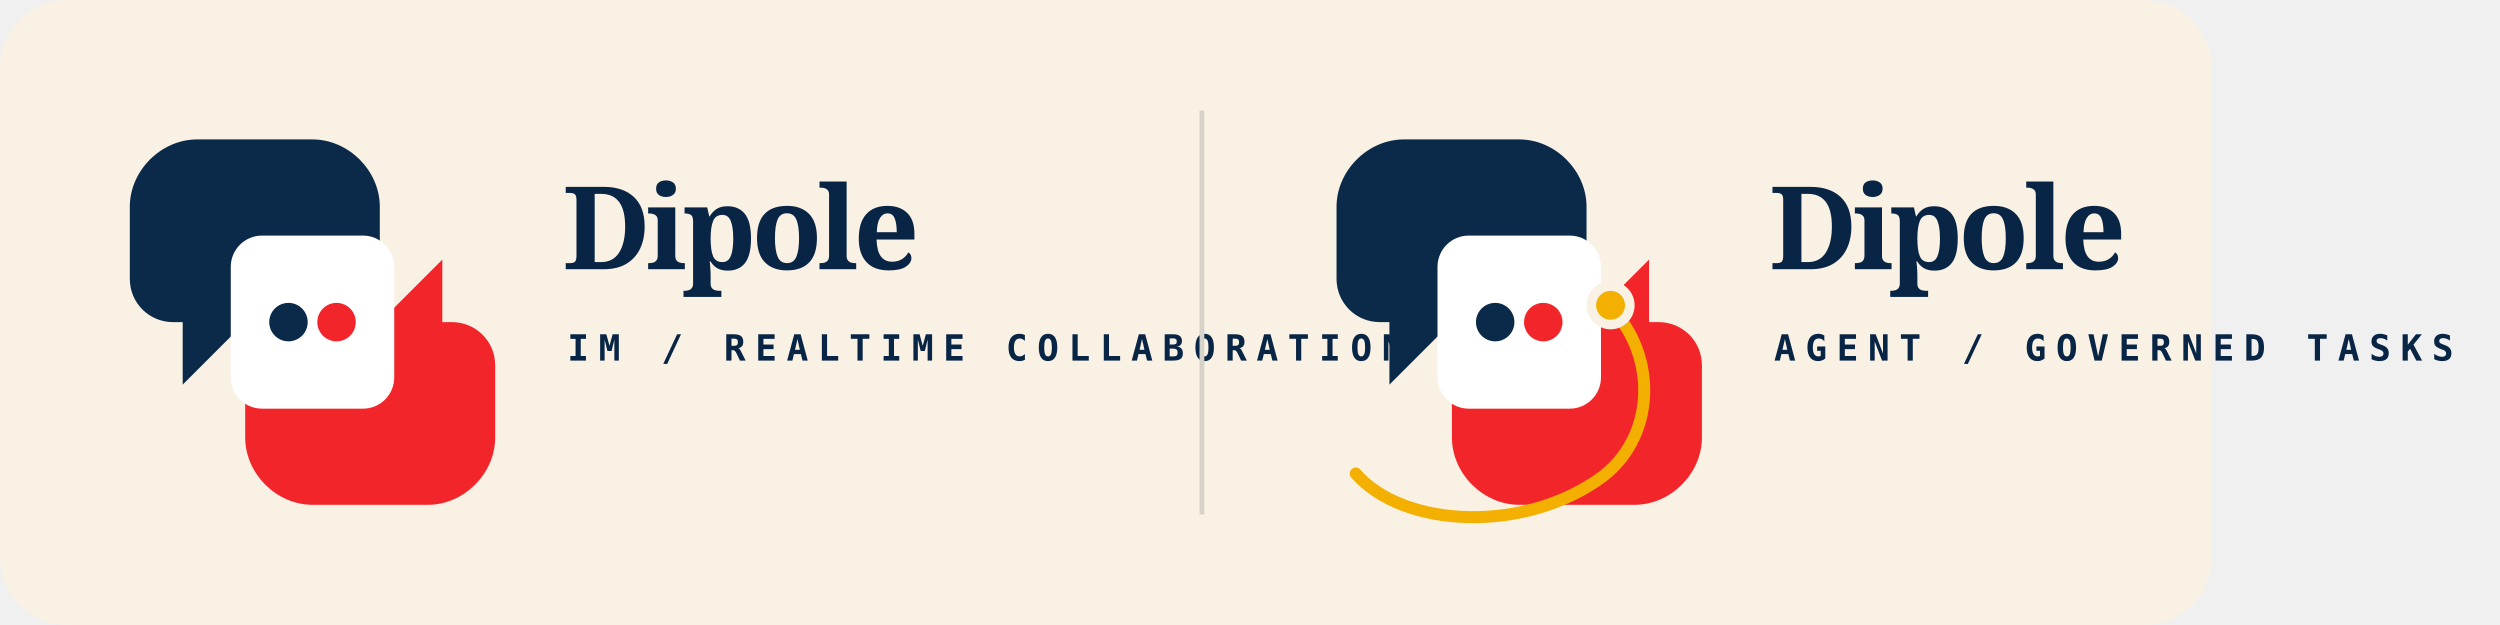
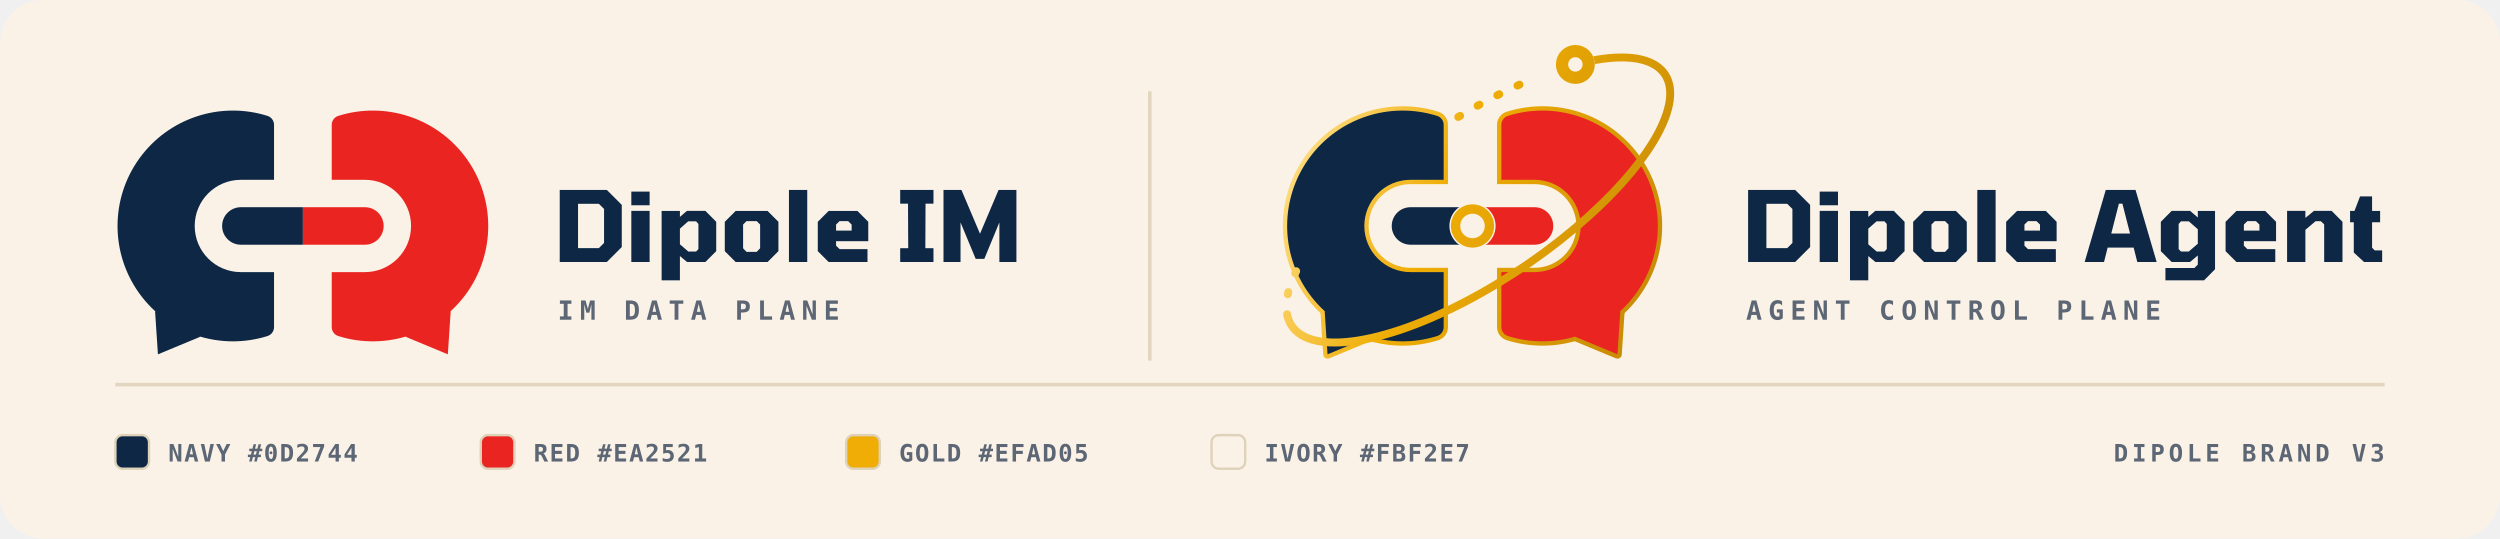
- <svg xmlns="http://www.w3.org/2000/svg" viewBox="0 0 1040 260" role="img" aria-labelledby="title desc">
-   <rect width="920" height="260" rx="28" fill="#F8F1E4" />
-   <g transform="translate(54 58)">
-     <path fill="#0B2A4A" d="M0 28C0 13 13 0 28 0h48c15 0 28 13 28 28v20c0 15-13 28-28 28H48L22 102V76H18C8 76 0 68 0 58z" />
-     <path fill="#F2262A" d="M152 124c0 15-13 28-28 28H76c-15 0-28-13-28-28v-20c0-15 13-28 28-28h28l26-26v26h4c10 0 18 8 18 18z" />
-     <rect x="42" y="40" width="68" height="72" rx="13" fill="#fff" />
-     <circle cx="66" cy="76" r="8" fill="#0B2A4A" />
-     <circle cx="86" cy="76" r="8" fill="#F2262A" />
+ <svg xmlns="http://www.w3.org/2000/svg" viewBox="0 0 1040 224" role="img" aria-labelledby="dp-lock-title dp-lock-desc">
+   <rect width="1040" height="224" rx="18" fill="#FBF2E7" />
+   <g transform="translate(48 43.6) scale(0.3)">
+     <defs>
+       <mask id="dp-slot-im" maskUnits="userSpaceOnUse" x="-10" y="-10" width="540" height="374">
+         <rect x="-10" y="-10" width="540" height="374" fill="#fff" />
+         <rect x="110" y="104" width="300" height="128" rx="64" fill="#000" />
+       </mask>
+     </defs>
+     <g mask="url(#dp-slot-im)">
+       <path fill="#0D2744" d="M220 27.74a13 13 0 0 0 -9.11 -12.4A160 160 0 1 0 210.89 320.66a13 13 0 0 0 9.11 -12.4Z" />
+       <path fill="#0D2744" d="M55 286L59 346L118 321.5Z" />
+       <path fill="#EA2521" d="M300 27.74a13 13 0 0 1 9.11 -12.4A160 160 0 1 1 309.11 320.66a13 13 0 0 1 -9.11 -12.4Z" />
+       <path fill="#EA2521" d="M465 286L461 346L402 321.5Z" />
+     </g>
+     <g>
+       <path fill="#0D2744" d="M260 142H174a26 26 0 0 0 0 52H260Z" />
+       <path fill="#EA2521" d="M260 142H346a26 26 0 0 1 0 52H260Z" />
+     </g>
  </g>
-   <g fill="#092545" transform="translate(234 0)">
-     <text x="0" y="112" font-family="Georgia, serif" font-size="48" font-weight="700" letter-spacing="-2">Dipole</text>
-     <text x="2" y="150" font-family="ui-monospace, SFMono-Regular, monospace" font-size="15" font-weight="700" letter-spacing="4">IM / REALTIME COLLABORATION</text>
+   <g transform="translate(230 109) scale(0.3)" fill="#0D2744">
+     <path d="M74.76 0L9.5 0L9.5 -100L74.76 -100L95.52 -79.24L95.52 -20.76L74.76 0M34.87 -80.73L34.87 -19.27L63.77 -19.27L70.96 -26.46L70.96 -73.54L63.77 -80.73L34.87 -80.73M134.14 -78.7L108.77 -78.7L108.77 -97.69L134.14 -97.69L134.14 -78.7M134.14 0L108.77 0L108.77 -70.96L134.14 -70.96L134.14 0M176.15 25.37L150.78 25.37L150.78 -70.83L176.15 -70.83L176.15 -62.55L185.92 -70.96L211.43 -70.96L226.49 -55.77L226.49 -15.06L211.43 0L186.06 0L176.15 -8.28L176.15 25.37M176.15 -24.56L187.82 -14.52L198.54 -14.52L201.8 -17.91L201.8 -52.78L198.54 -56.45L187.69 -56.45L176.15 -46.27L176.15 -24.56M297.68 0L253.45 0L238.38 -15.06L238.38 -55.77L253.45 -70.83L297.68 -70.83L312.74 -55.77L312.74 -15.06L297.68 0M263.76 -19L268.51 -14.11L282.62 -14.11L287.37 -19L287.37 -51.97L282.62 -56.72L268.51 -56.72L263.76 -51.97L263.76 -19M352.72 0L327.34 0L327.34 -100L352.72 -100L352.72 0M436.25 0L382.38 0L367.32 -15.06L367.32 -55.77L382.38 -70.83L422.27 -70.83L437.33 -55.77L437.33 -28.9L392.69 -28.9L392.69 -22.66L397.58 -17.91L436.25 -17.91L436.25 0M392.69 -51.97L392.69 -43.55L414.27 -43.55L414.27 -51.97L409.38 -56.72L397.58 -56.72L392.69 -51.97M527.74 0L481.6 0L481.6 -19.13L492.73 -19.13L492.46 -80.87L481.6 -80.87L481.6 -100L527.74 -100L527.74 -80.87L516.74 -80.87L516.47 -19.13L527.74 -19.13L527.74 0M565.27 0L541.66 0L541.66 -100L566.49 -100L592.27 -39.21L618.05 -100L642.75 -100L642.75 0L619.14 0L619.14 -54.95L598.24 -4.34L586.3 -4.34L565.27 -54.95L565.27 0" />
  </g>
-   <path d="M500 46v168" stroke="#D8D3C8" stroke-width="2" />
-   <g transform="translate(556 58)">
-     <path fill="#0B2A4A" d="M0 28C0 13 13 0 28 0h48c15 0 28 13 28 28v20c0 15-13 28-28 28H48L22 102V76H18C8 76 0 68 0 58z" />
-     <path fill="#F2262A" d="M152 124c0 15-13 28-28 28H76c-15 0-28-13-28-28v-20c0-15 13-28 28-28h28l26-26v26h4c10 0 18 8 18 18z" />
-     <rect x="42" y="40" width="68" height="72" rx="13" fill="#fff" />
-     <circle cx="66" cy="76" r="8" fill="#0B2A4A" />
-     <circle cx="86" cy="76" r="8" fill="#F2262A" />
-     <path d="M8 139c20 23 71 25 103 1 23-18 22-53 1-72" fill="none" stroke="#F4B000" stroke-linecap="round" stroke-width="5" />
-     <circle cx="114" cy="69" r="8" fill="#F4B000" stroke="#F8F1E4" stroke-width="4" />
+   <text x="232" y="133" fill="#5C6675" font-family="ui-monospace, SFMono-Regular, Menlo, monospace" font-size="11" font-weight="600" letter-spacing="2.6">IM DATA PLANE</text>
+   <g transform="translate(534.56 43.6) scale(0.3)">
+     <defs>
+       <mask id="dp-slot-agent" maskUnits="userSpaceOnUse" x="-10" y="-10" width="540" height="374">
+         <rect x="-10" y="-10" width="540" height="374" fill="#fff" />
+         <rect x="110" y="104" width="300" height="128" rx="64" fill="#000" />
+       </mask>
+       <mask id="dp-slot-rim-agent" maskUnits="userSpaceOnUse" x="-10" y="-10" width="540" height="374">
+         <rect x="-10" y="-10" width="540" height="374" fill="#fff" />
+         <rect x="116" y="110" width="288" height="116" rx="58" fill="#000" />
+       </mask>
+       <mask id="dp-node-agent" maskUnits="userSpaceOnUse" x="-10" y="-10" width="540" height="374">
+         <rect x="-10" y="-10" width="540" height="374" fill="#fff" />
+         <circle cx="260" cy="168" r="32" fill="#000" />
+       </mask>
+       <linearGradient id="dp-gold-sheen" gradientUnits="userSpaceOnUse" x1="20" y1="20" x2="470" y2="330" gradientTransform="rotate(-12 260 168)">
+         <stop offset="0" stop-color="#FFDF88" />
+         <stop offset=".42" stop-color="#EFAD05" />
+         <stop offset="1" stop-color="#C88C06" />
+       </linearGradient>
+     </defs>
+     <g mask="url(#dp-slot-rim-agent)" fill="url(#dp-gold-sheen)" stroke="url(#dp-gold-sheen)" stroke-width="12" stroke-linejoin="round">
+       <path d="M220 27.74a13 13 0 0 0 -9.11 -12.4A160 160 0 1 0 210.89 320.66a13 13 0 0 0 9.11 -12.4Z" />
+       <path d="M55 286L59 346L118 321.5Z" />
+       <path d="M300 27.74a13 13 0 0 1 9.11 -12.4A160 160 0 1 1 309.11 320.66a13 13 0 0 1 -9.11 -12.4Z" />
+       <path d="M465 286L461 346L402 321.5Z" />
+     </g>
+     <g mask="url(#dp-slot-agent)">
+       <path fill="#0D2744" d="M220 27.74a13 13 0 0 0 -9.11 -12.4A160 160 0 1 0 210.89 320.66a13 13 0 0 0 9.11 -12.4Z" />
+       <path fill="#0D2744" d="M55 286L59 346L118 321.5Z" />
+       <path fill="#EA2521" d="M300 27.74a13 13 0 0 1 9.11 -12.4A160 160 0 1 1 309.11 320.66a13 13 0 0 1 -9.11 -12.4Z" />
+       <path fill="#EA2521" d="M465 286L461 346L402 321.5Z" />
+     </g>
+     <g mask="url(#dp-node-agent)">
+       <path fill="#0D2744" d="M260 142H174a26 26 0 0 0 0 52H260Z" />
+       <path fill="#EA2521" d="M260 142H346a26 26 0 0 1 0 52H260Z" />
+     </g>
+     <defs>
+       <mask id="dp-orbit" maskUnits="userSpaceOnUse" x="-12" y="-89" width="558" height="455">
+         <rect x="-12" y="-89" width="558" height="455" fill="#fff" />
+         <circle cx="402.63" cy="-55.99" r="27" fill="#000" />
+       </mask>
+     </defs>
+     <g mask="url(#dp-orbit)" fill="none" stroke="url(#dp-gold-sheen)" stroke-width="11" stroke-linecap="round">
+       <path d="M4.21 295.81A312 112 -34 1 0 394.53 -53.74" />
+       <path d="M325.1 -27.94A312 112 -34 0 0 223.57 27.2" stroke-dasharray="3 28" />
+       <path d="M15.46 230.75A312 112 -34 0 0 5.6 299.57" stroke-dasharray="3 28" />
+     </g>
+     <circle cx="402.63" cy="-55.99" r="18.5" fill="none" stroke="url(#dp-gold-sheen)" stroke-width="17" />
+     <circle cx="260" cy="168" r="23.5" fill="none" stroke="url(#dp-gold-sheen)" stroke-width="13" />
  </g>
-   <g fill="#092545" transform="translate(736 0)">
-     <text x="0" y="112" font-family="Georgia, serif" font-size="48" font-weight="700" letter-spacing="-2">Dipole</text>
-     <text x="2" y="150" font-family="ui-monospace, SFMono-Regular, monospace" font-size="15" font-weight="700" letter-spacing="4">AGENT / GOVERNED TASKS</text>
+   <g transform="translate(724.36 109) scale(0.3)" fill="#0D2744">
+     <path d="M74.76 0L9.5 0L9.5 -100L74.76 -100L95.52 -79.24L95.52 -20.76L74.76 0M34.87 -80.73L34.87 -19.27L63.77 -19.27L70.96 -26.46L70.96 -73.54L63.77 -80.73L34.87 -80.73M134.14 -78.7L108.77 -78.7L108.77 -97.69L134.14 -97.69L134.14 -78.7M134.14 0L108.77 0L108.77 -70.96L134.14 -70.96L134.14 0M176.15 25.37L150.78 25.37L150.78 -70.83L176.15 -70.83L176.15 -62.55L185.92 -70.96L211.43 -70.96L226.49 -55.77L226.49 -15.06L211.43 0L186.06 0L176.15 -8.28L176.15 25.37M176.15 -24.56L187.82 -14.52L198.54 -14.52L201.8 -17.91L201.8 -52.78L198.54 -56.45L187.69 -56.45L176.15 -46.27L176.15 -24.56M297.68 0L253.45 0L238.38 -15.06L238.38 -55.77L253.45 -70.83L297.68 -70.83L312.74 -55.77L312.74 -15.06L297.68 0M263.76 -19L268.51 -14.11L282.62 -14.11L287.37 -19L287.37 -51.97L282.62 -56.72L268.51 -56.72L263.76 -51.97L263.76 -19M352.72 0L327.34 0L327.34 -100L352.72 -100L352.72 0M436.25 0L382.38 0L367.32 -15.06L367.32 -55.77L382.38 -70.83L422.27 -70.83L437.33 -55.77L437.33 -28.9L392.69 -28.9L392.69 -22.66L397.58 -17.91L436.25 -17.91L436.25 0M392.69 -51.97L392.69 -43.55L414.27 -43.55L414.27 -51.97L409.38 -56.72L397.58 -56.72L392.69 -51.97M503.04 0L476.18 0L505.48 -100L546.73 -100L576.04 0L549.17 0L544.15 -19.95L508.06 -19.95L503.04 0M523.66 -80.87L513.08 -39.48L539.13 -39.48L528.55 -80.87L523.66 -80.87M641.8 25.37L588.2 25.37L588.2 8.28L628.36 8.28L633.11 3.53L633.11 -9.09L622.26 0L596.88 0L581.82 -15.06L581.82 -55.77L596.88 -70.96L622.39 -70.96L633.11 -61.74L633.11 -70.83L656.99 -70.83L656.99 10.04L641.8 25.37M606.52 -17.91L609.77 -14.52L620.49 -14.52L633.11 -25.37L633.11 -45.45L620.63 -56.45L609.77 -56.45L606.52 -52.78L606.52 -17.91M740.53 0L686.66 0L671.6 -15.06L671.6 -55.77L686.66 -70.83L726.55 -70.83L741.61 -55.77L741.61 -28.9L696.97 -28.9L696.97 -22.66L701.85 -17.91L740.53 -17.91L740.53 0M696.97 -51.97L696.97 -43.55L718.54 -43.55L718.54 -51.97L713.66 -56.72L701.85 -56.72L696.97 -51.97M782.27 0L756.89 0L756.89 -70.96L782.27 -70.96L782.27 -61.19L794.21 -70.96L818.63 -70.96L833.69 -55.77L833.69 0L808.32 0L808.32 -52.24L803.7 -56.58L796.38 -56.58L782.27 -44.64L782.27 0M888.73 0L863.63 0L849.38 -13.16L849.38 -55.09L844.22 -55.09L844.22 -70.83L850.33 -70.83L858.06 -91.04L874.75 -91.04L874.75 -70.83L885.88 -70.83L885.88 -55.09L874.75 -55.09L874.75 -19.81L878.42 -16.15L888.73 -16.15L888.73 0" />
  </g>
+   <text x="726.36" y="133" fill="#5C6675" font-family="ui-monospace, SFMono-Regular, Menlo, monospace" font-size="11" font-weight="600" letter-spacing="2.6">AGENT CONTROL PLANE</text>
+   <path d="M478.32 38V150" stroke="#E2D6C0" stroke-width="1.5" />
+   <path d="M48 160H992" stroke="#E2D6C0" stroke-width="1.5" />
+   <rect x="48" y="181" width="14" height="14" rx="3" fill="#0D2744" stroke="#DFD2BB" />
+   <text x="70" y="192" fill="#5C6675" font-family="ui-monospace, SFMono-Regular, Menlo, monospace" font-size="10" font-weight="600" letter-spacing="0.6">NAVY #0D2744</text>
+   <rect x="200" y="181" width="14" height="14" rx="3" fill="#EA2521" stroke="#DFD2BB" />
+   <text x="222" y="192" fill="#5C6675" font-family="ui-monospace, SFMono-Regular, Menlo, monospace" font-size="10" font-weight="600" letter-spacing="0.6">RED #EA2521</text>
+   <rect x="352" y="181" width="14" height="14" rx="3" fill="#EFAD05" stroke="#DFD2BB" />
+   <text x="374" y="192" fill="#5C6675" font-family="ui-monospace, SFMono-Regular, Menlo, monospace" font-size="10" font-weight="600" letter-spacing="0.6">GOLD #EFAD05</text>
+   <rect x="504" y="181" width="14" height="14" rx="3" fill="#FBF2E7" stroke="#DFD2BB" />
+   <text x="526" y="192" fill="#5C6675" font-family="ui-monospace, SFMono-Regular, Menlo, monospace" font-size="10" font-weight="600" letter-spacing="0.6">IVORY #FBF2E7</text>
+   <text x="992" y="192" text-anchor="end" fill="#5C6675" font-family="ui-monospace, SFMono-Regular, Menlo, monospace" font-size="10" font-weight="600" letter-spacing="1.6">DIPOLE BRAND V3</text>
</svg>
